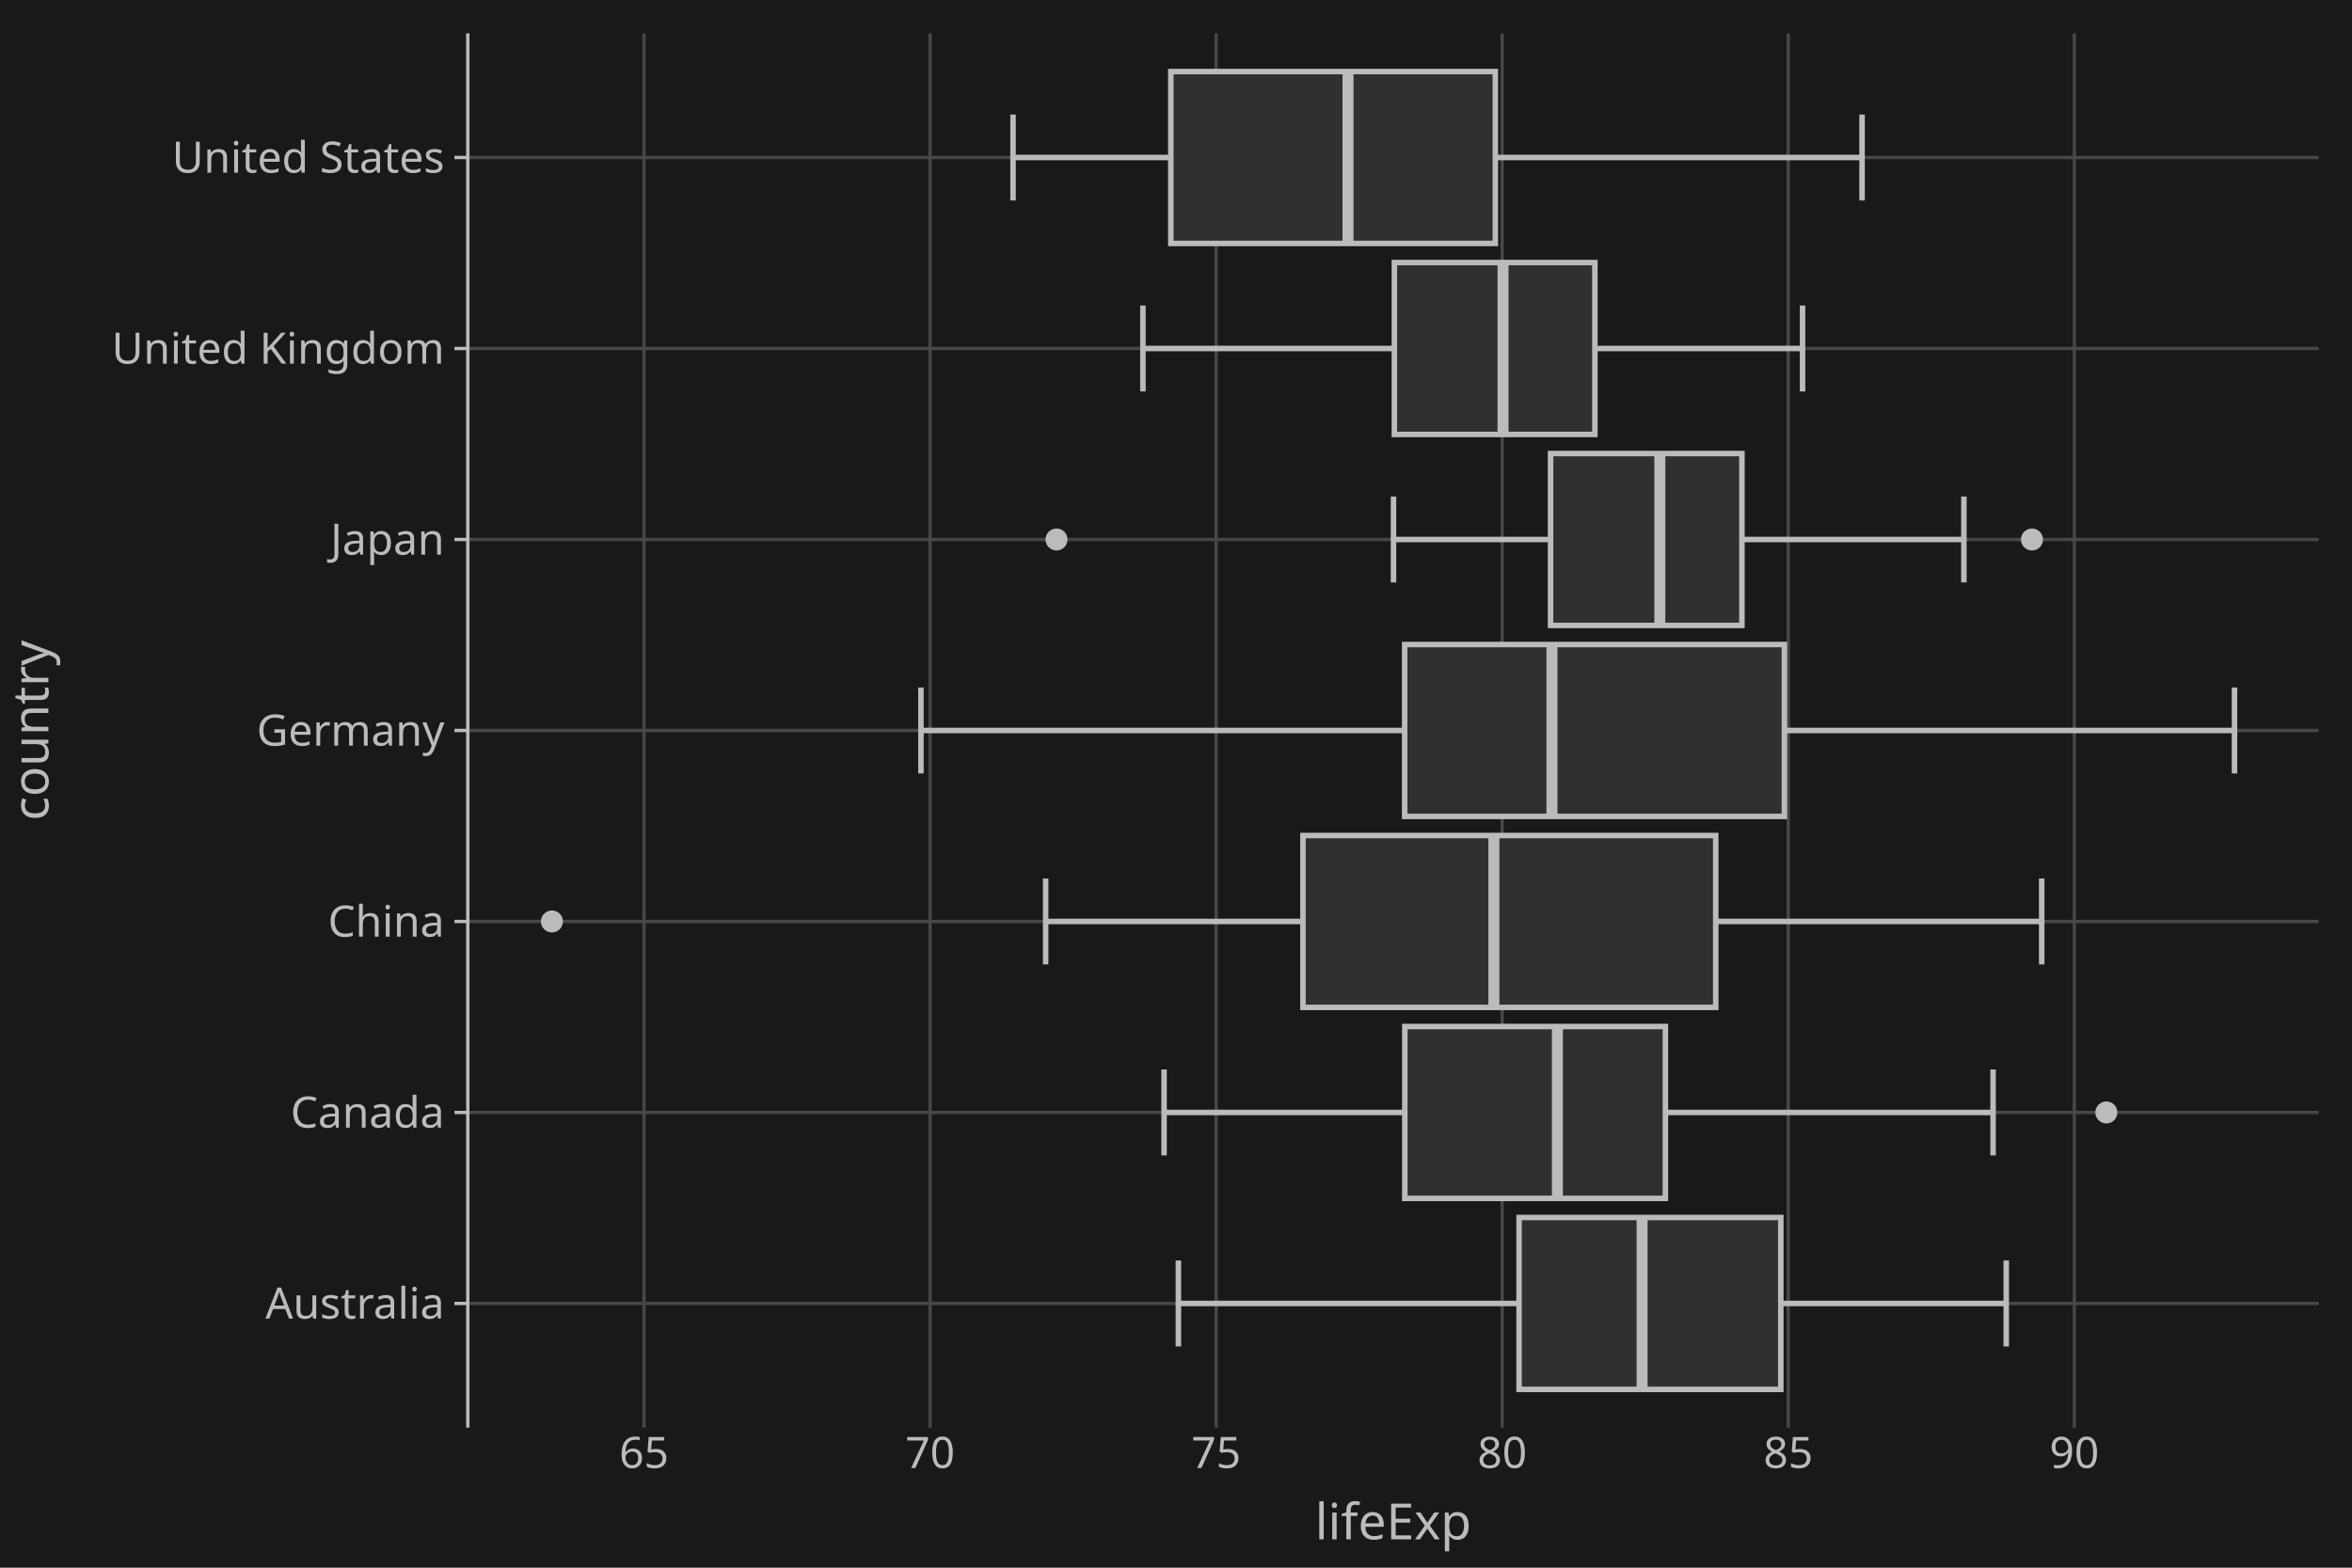
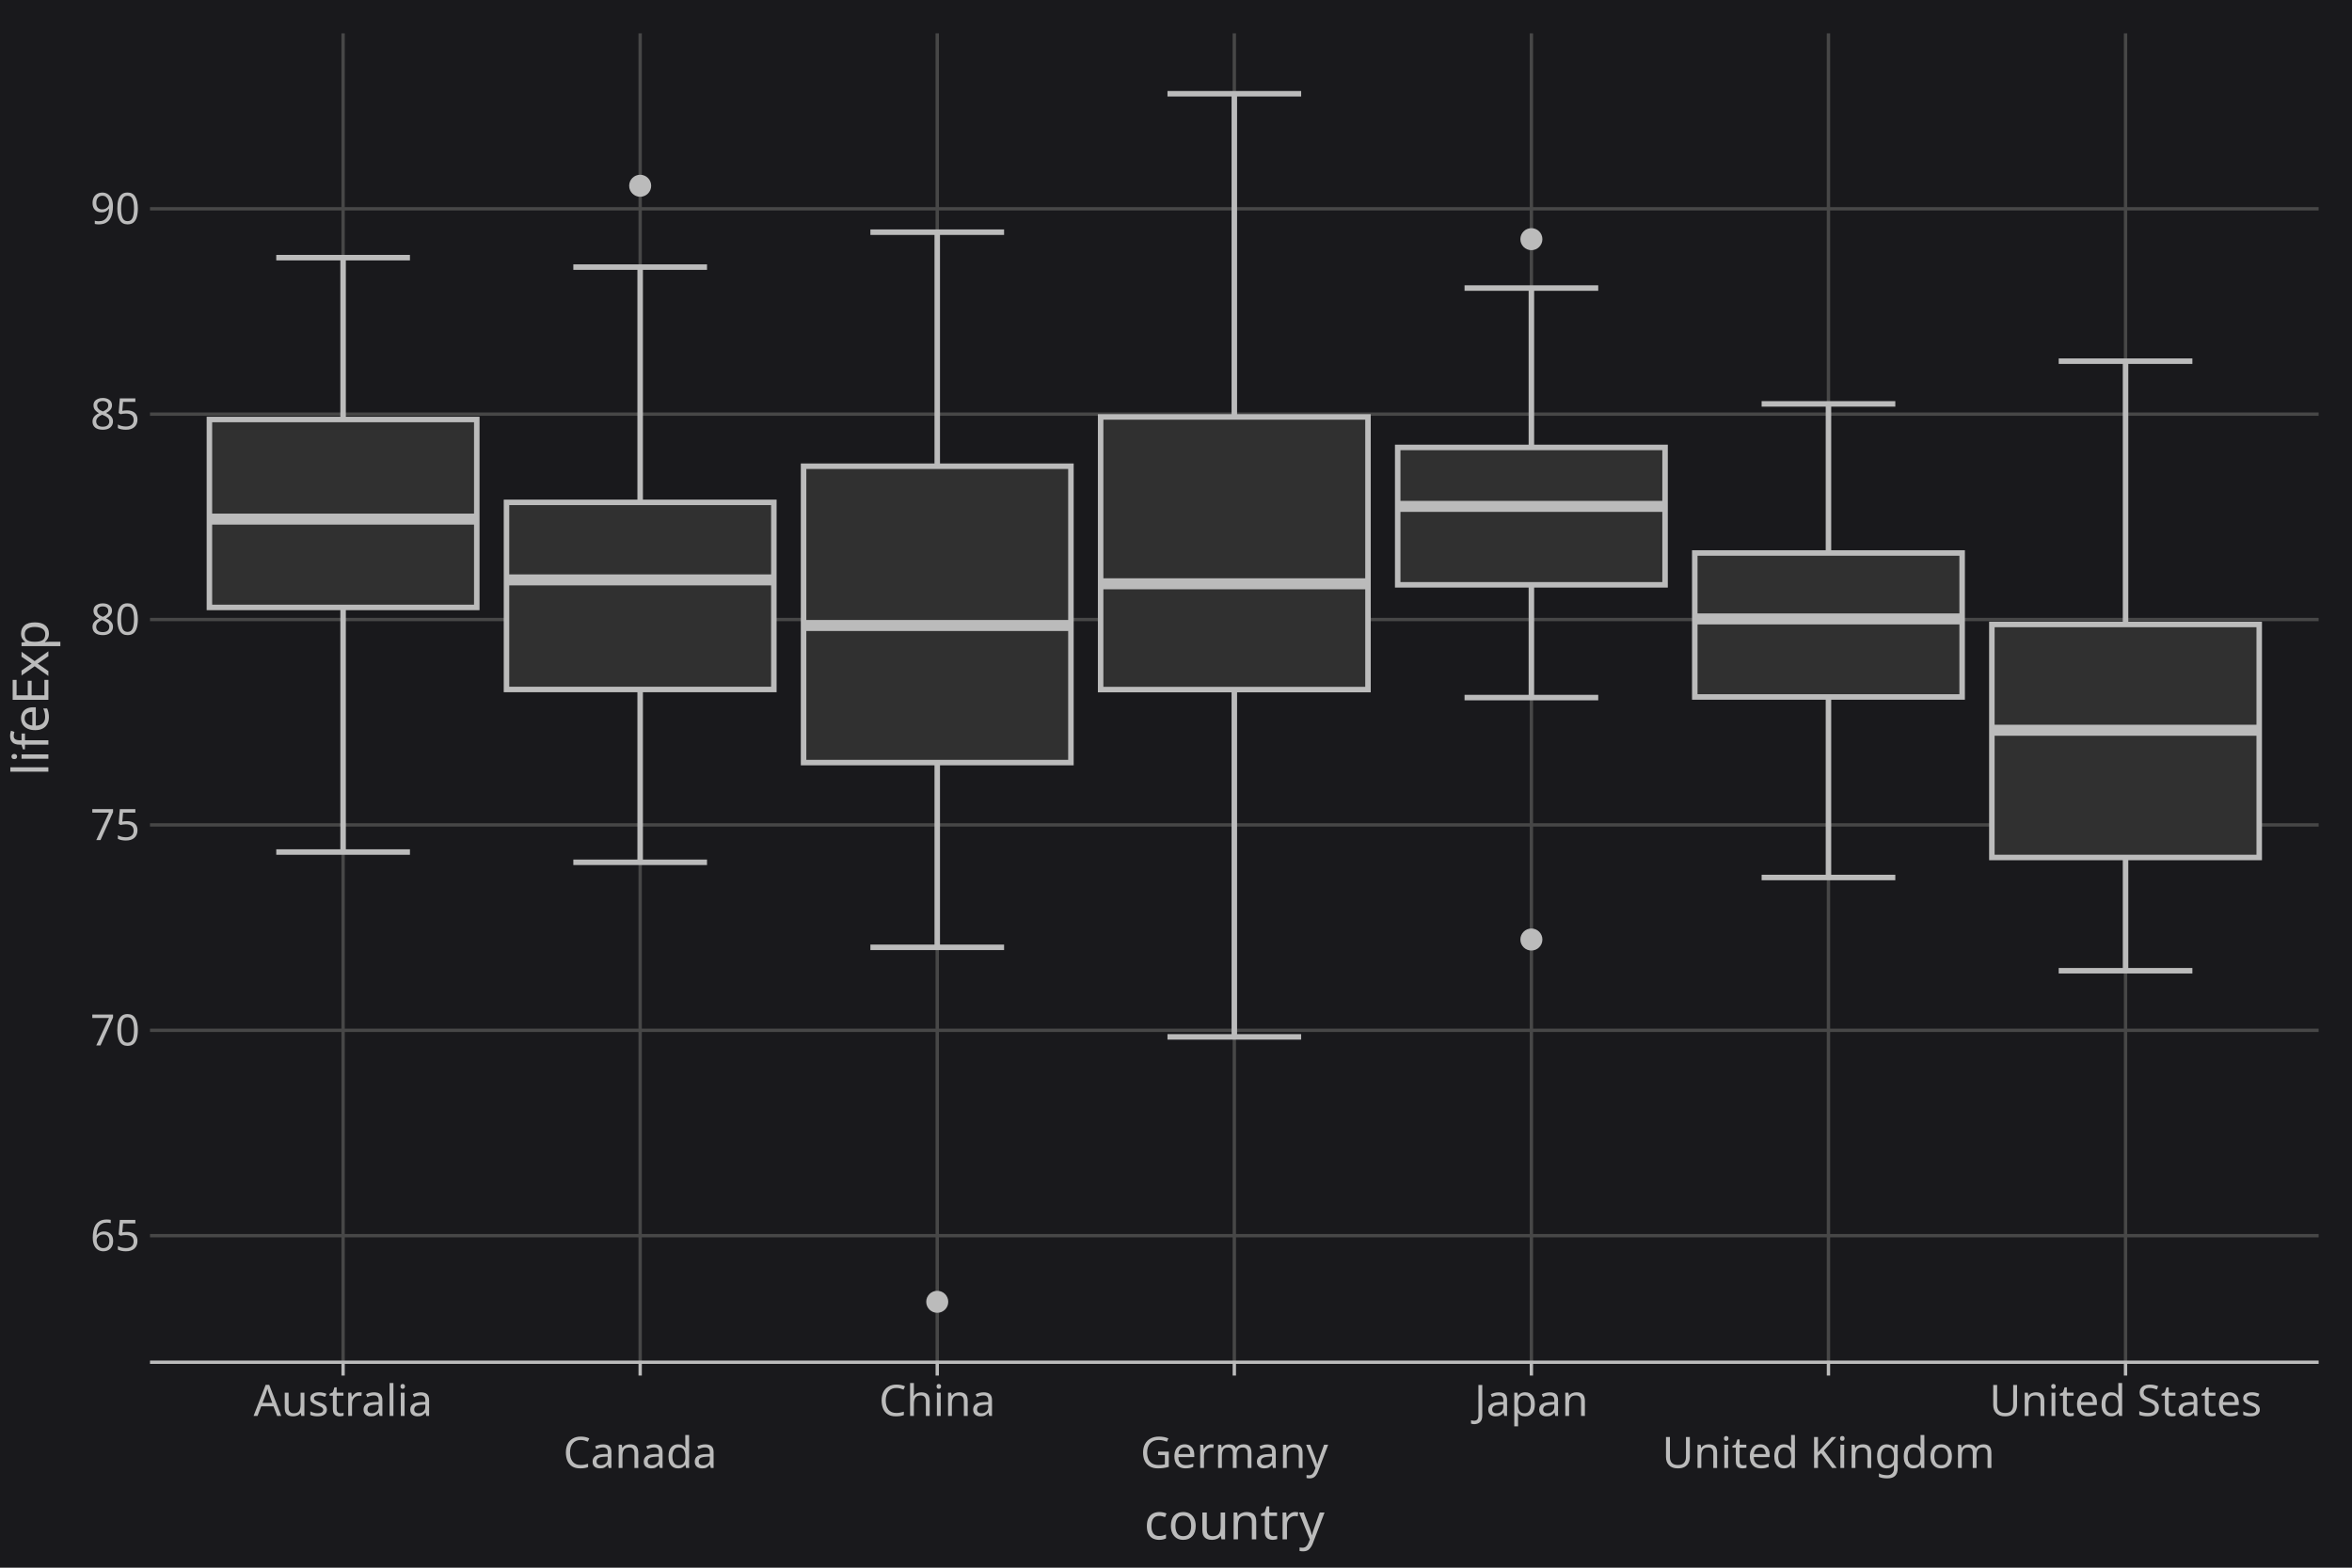
<svg xmlns="http://www.w3.org/2000/svg" class="plt-container" width="705.0" height="470.0">
  <style type="text/css">
  .plt-container {
   font-family: Lucida Grande, sans-serif;
   user-select: none;
   -webkit-user-select: none;
   -moz-user-select: none;
   -ms-user-select: none;
}
text {
   text-rendering: optimizeLegibility;
}
#xXxprefixXx0 .plot-title {
   fill: #bbbbbb;
   font-family: Lucida Grande, sans-serif;
   font-size: 16.0px;
   font-weight: normal;
   font-style: normal;   
}
#xXxprefixXx0 .plot-subtitle {
   fill: #bbbbbb;
   font-family: Lucida Grande, sans-serif;
   font-size: 15.0px;
   font-weight: normal;
   font-style: normal;   
}
#xXxprefixXx0 .plot-caption {
   fill: #bbbbbb;
   font-family: Lucida Grande, sans-serif;
   font-size: 13.0px;
   font-weight: normal;
   font-style: normal;   
}
#xXxprefixXx0 .legend-title {
   fill: #bbbbbb;
   font-family: Lucida Grande, sans-serif;
   font-size: 15.0px;
   font-weight: normal;
   font-style: normal;   
}
#xXxprefixXx0 .legend-item {
   fill: #bbbbbb;
   font-family: Lucida Grande, sans-serif;
   font-size: 13.0px;
   font-weight: normal;
   font-style: normal;   
}
+ #xXxprefixXx0 .axis-title-x {
+    fill: #bbbbbb;
+    font-family: Lucida Grande, sans-serif;
+    font-size: 15.0px;
+    font-weight: normal;
+    font-style: normal;   
+ }
+ #xXxprefixXx0 .axis-text-x {
+    fill: #bbbbbb;
+    font-family: Lucida Grande, sans-serif;
+    font-size: 13.0px;
+    font-weight: normal;
+    font-style: normal;   
+ }
+ #xXxprefixXx3 .axis-tooltip-text-x {
+    fill: #303030;
+    font-family: Lucida Grande, sans-serif;
+    font-size: 13.0px;
+    font-weight: normal;
+    font-style: normal;   
+ }
#xXxprefixXx0 .axis-title-y {
   fill: #bbbbbb;
   font-family: Lucida Grande, sans-serif;
   font-size: 15.0px;
   font-weight: normal;
   font-style: normal;   
}
#xXxprefixXx0 .axis-text-y {
   fill: #bbbbbb;
   font-family: Lucida Grande, sans-serif;
   font-size: 13.0px;
   font-weight: normal;
   font-style: normal;   
}
#xXxprefixXx3 .axis-tooltip-text-y {
-    fill: #303030;
-    font-family: Lucida Grande, sans-serif;
-    font-size: 13.0px;
-    font-weight: normal;
-    font-style: normal;   
- }
- #xXxprefixXx0 .axis-title-x {
-    fill: #bbbbbb;
-    font-family: Lucida Grande, sans-serif;
-    font-size: 15.0px;
-    font-weight: normal;
-    font-style: normal;   
- }
- #xXxprefixXx0 .axis-text-x {
-    fill: #bbbbbb;
-    font-family: Lucida Grande, sans-serif;
-    font-size: 13.0px;
-    font-weight: normal;
-    font-style: normal;   
- }
- #xXxprefixXx3 .axis-tooltip-text-x {
   fill: #303030;
   font-family: Lucida Grande, sans-serif;
   font-size: 13.0px;
   font-weight: normal;
   font-style: normal;   
}
#xXxprefixXx0 .facet-strip-text-x {
   fill: #bbbbbb;
   font-family: Lucida Grande, sans-serif;
   font-size: 13.0px;
   font-weight: normal;
   font-style: normal;   
}
#xXxprefixXx0 .facet-strip-text-y {
   fill: #bbbbbb;
   font-family: Lucida Grande, sans-serif;
   font-size: 13.0px;
   font-weight: normal;
   font-style: normal;   
}
#xXxprefixXx3 .tooltip-text {
   fill: #bbbbbb;
   font-family: Lucida Grande, sans-serif;
   font-size: 13.0px;
   font-weight: normal;
   font-style: normal;   
}
#xXxprefixXx3 .tooltip-title {
   fill: #bbbbbb;
   font-family: Lucida Grande, sans-serif;
   font-size: 13.0px;
   font-weight: bold;
   font-style: normal;   
}
#xXxprefixXx3 .tooltip-label {
   fill: #bbbbbb;
   font-family: Lucida Grande, sans-serif;
   font-size: 13.0px;
   font-weight: bold;
   font-style: normal;   
}

  </style>
  <g id="xXxprefixXx0">
    <path fill-rule="evenodd" fill="rgb(25,25,28)" fill-opacity="1.0" d="M0.0 0.0 L0.0 470.0 L705.0 470.0 L705.0 0.0 Z">
    </path>
    <g transform="translate(23.0 10.0 ) ">
-       <g transform="translate(117.2188 0.0 ) ">
-         <line x1="52.827" y1="418.0" x2="52.827" y2="5.6843418860808015E-14" stroke="rgb(71,71,71)" stroke-opacity="1.0" stroke-width="1.0" fill="none">
-         </line>
-         <line x1="138.571" y1="418.0" x2="138.571" y2="5.6843418860808015E-14" stroke="rgb(71,71,71)" stroke-opacity="1.0" stroke-width="1.0" fill="none">
-         </line>
-         <line x1="224.315" y1="418.0" x2="224.315" y2="5.6843418860808015E-14" stroke="rgb(71,71,71)" stroke-opacity="1.0" stroke-width="1.0" fill="none">
-         </line>
-         <line x1="310.059" y1="418.0" x2="310.059" y2="5.6843418860808015E-14" stroke="rgb(71,71,71)" stroke-opacity="1.0" stroke-width="1.0" fill="none">
-         </line>
-         <line x1="395.803" y1="418.0" x2="395.803" y2="5.6843418860808015E-14" stroke="rgb(71,71,71)" stroke-opacity="1.0" stroke-width="1.0" fill="none">
-         </line>
-         <line x1="481.547" y1="418.0" x2="481.547" y2="5.6843418860808015E-14" stroke="rgb(71,71,71)" stroke-opacity="1.0" stroke-width="1.0" fill="none">
-         </line>
-       </g>
-       <g transform="translate(117.2188 418.0 ) ">
-         <g transform="translate(52.82691 0.0 ) ">
-           <g transform="translate(0.0 3.0 ) ">
-             <text class="axis-text-y" text-anchor="middle" dy="0.7em">
+       <g transform="translate(21.96121 0.0 ) ">
+         <line x1="57.88" y1="398.4" x2="57.88" y2="0.0" stroke="rgb(71,71,71)" stroke-opacity="1.0" stroke-width="1.0" fill="none">
+         </line>
+         <line x1="146.927" y1="398.4" x2="146.927" y2="0.0" stroke="rgb(71,71,71)" stroke-opacity="1.0" stroke-width="1.0" fill="none">
+         </line>
+         <line x1="235.973" y1="398.4" x2="235.973" y2="0.0" stroke="rgb(71,71,71)" stroke-opacity="1.0" stroke-width="1.0" fill="none">
+         </line>
+         <line x1="325.019" y1="398.4" x2="325.019" y2="0.0" stroke="rgb(71,71,71)" stroke-opacity="1.0" stroke-width="1.0" fill="none">
+         </line>
+         <line x1="414.066" y1="398.4" x2="414.066" y2="0.0" stroke="rgb(71,71,71)" stroke-opacity="1.0" stroke-width="1.0" fill="none">
+         </line>
+         <line x1="503.112" y1="398.4" x2="503.112" y2="0.0" stroke="rgb(71,71,71)" stroke-opacity="1.0" stroke-width="1.0" fill="none">
+         </line>
+         <line x1="592.159" y1="398.4" x2="592.159" y2="0.0" stroke="rgb(71,71,71)" stroke-opacity="1.0" stroke-width="1.0" fill="none">
+         </line>
+       </g>
+       <g transform="translate(21.96121 398.4 ) ">
+         <g transform="translate(57.88017 0.0 ) ">
+           <line stroke-width="1.0" stroke="rgb(187,187,187)" stroke-opacity="1.0" x2="0.0" y2="4.0">
+           </line>
+           <g transform="translate(0.0 7.0 ) ">
+             <text class="axis-text-x" text-anchor="middle" dy="0.7em">
+               <tspan>Australia</tspan>
+             </text>
+           </g>
+         </g>
+         <g transform="translate(146.9266 0.0 ) ">
+           <line stroke-width="1.0" stroke="rgb(187,187,187)" stroke-opacity="1.0" x2="0.0" y2="4.0">
+           </line>
+           <g transform="translate(0.0 22.6 ) ">
+             <text class="axis-text-x" text-anchor="middle" dy="0.7em">
+               <tspan>Canada</tspan>
+             </text>
+           </g>
+         </g>
+         <g transform="translate(235.973 0.0 ) ">
+           <line stroke-width="1.0" stroke="rgb(187,187,187)" stroke-opacity="1.0" x2="0.0" y2="4.0">
+           </line>
+           <g transform="translate(0.0 7.0 ) ">
+             <text class="axis-text-x" text-anchor="middle" dy="0.7em">
+               <tspan>China</tspan>
+             </text>
+           </g>
+         </g>
+         <g transform="translate(325.0194 0.0 ) ">
+           <line stroke-width="1.0" stroke="rgb(187,187,187)" stroke-opacity="1.0" x2="0.0" y2="4.0">
+           </line>
+           <g transform="translate(0.0 22.6 ) ">
+             <text class="axis-text-x" text-anchor="middle" dy="0.7em">
+               <tspan>Germany</tspan>
+             </text>
+           </g>
+         </g>
+         <g transform="translate(414.0658 0.0 ) ">
+           <line stroke-width="1.0" stroke="rgb(187,187,187)" stroke-opacity="1.0" x2="0.0" y2="4.0">
+           </line>
+           <g transform="translate(0.0 7.0 ) ">
+             <text class="axis-text-x" text-anchor="middle" dy="0.7em">
+               <tspan>Japan</tspan>
+             </text>
+           </g>
+         </g>
+         <g transform="translate(503.1122 0.0 ) ">
+           <line stroke-width="1.0" stroke="rgb(187,187,187)" stroke-opacity="1.0" x2="0.0" y2="4.0">
+           </line>
+           <g transform="translate(0.0 22.6 ) ">
+             <text class="axis-text-x" text-anchor="middle" dy="0.7em">
+               <tspan>United Kingdom</tspan>
+             </text>
+           </g>
+         </g>
+         <g transform="translate(592.1586 0.0 ) ">
+           <line stroke-width="1.0" stroke="rgb(187,187,187)" stroke-opacity="1.0" x2="0.0" y2="4.0">
+           </line>
+           <g transform="translate(0.0 7.0 ) ">
+             <text class="axis-text-x" text-anchor="middle" dy="0.7em">
+               <tspan>United States</tspan>
+             </text>
+           </g>
+         </g>
+         <line x1="0.0" y1="0.0" x2="650.039" y2="0.0" stroke-width="1.0" stroke="rgb(187,187,187)" stroke-opacity="1.0">
+         </line>
+       </g>
+       <g transform="translate(21.96121 0.0 ) ">
+         <line x1="0.0" y1="360.464" x2="650.039" y2="360.464" stroke="rgb(71,71,71)" stroke-opacity="1.0" stroke-width="1.0" fill="none">
+         </line>
+         <line x1="0.0" y1="298.889" x2="650.039" y2="298.889" stroke="rgb(71,71,71)" stroke-opacity="1.0" stroke-width="1.0" fill="none">
+         </line>
+         <line x1="0.0" y1="237.315" x2="650.039" y2="237.315" stroke="rgb(71,71,71)" stroke-opacity="1.0" stroke-width="1.0" fill="none">
+         </line>
+         <line x1="0.0" y1="175.74" x2="650.039" y2="175.74" stroke="rgb(71,71,71)" stroke-opacity="1.0" stroke-width="1.0" fill="none">
+         </line>
+         <line x1="0.0" y1="114.165" x2="650.039" y2="114.165" stroke="rgb(71,71,71)" stroke-opacity="1.0" stroke-width="1.0" fill="none">
+         </line>
+         <line x1="0.0" y1="52.591" x2="650.039" y2="52.591" stroke="rgb(71,71,71)" stroke-opacity="1.0" stroke-width="1.0" fill="none">
+         </line>
+       </g>
+       <g transform="translate(21.96121 0.0 ) ">
+         <g transform="translate(0.0 360.4639 ) ">
+           <g transform="translate(-3.0 0.0 ) ">
+             <text class="axis-text-y" text-anchor="end" dy="0.35em">
              <tspan>65</tspan>
            </text>
          </g>
        </g>
-         <g transform="translate(138.571 0.0 ) ">
-           <g transform="translate(0.0 3.0 ) ">
-             <text class="axis-text-y" text-anchor="middle" dy="0.7em">
+         <g transform="translate(0.0 298.8893 ) ">
+           <g transform="translate(-3.0 0.0 ) ">
+             <text class="axis-text-y" text-anchor="end" dy="0.35em">
              <tspan>70</tspan>
            </text>
          </g>
        </g>
-         <g transform="translate(224.315 0.0 ) ">
-           <g transform="translate(0.0 3.0 ) ">
-             <text class="axis-text-y" text-anchor="middle" dy="0.7em">
+         <g transform="translate(0.0 237.3147 ) ">
+           <g transform="translate(-3.0 0.0 ) ">
+             <text class="axis-text-y" text-anchor="end" dy="0.35em">
              <tspan>75</tspan>
            </text>
          </g>
        </g>
-         <g transform="translate(310.0591 0.0 ) ">
-           <g transform="translate(0.0 3.0 ) ">
-             <text class="axis-text-y" text-anchor="middle" dy="0.7em">
+         <g transform="translate(0.0 175.7401 ) ">
+           <g transform="translate(-3.0 0.0 ) ">
+             <text class="axis-text-y" text-anchor="end" dy="0.35em">
              <tspan>80</tspan>
            </text>
          </g>
        </g>
-         <g transform="translate(395.8031 0.0 ) ">
-           <g transform="translate(0.0 3.0 ) ">
-             <text class="axis-text-y" text-anchor="middle" dy="0.7em">
+         <g transform="translate(0.0 114.1655 ) ">
+           <g transform="translate(-3.0 0.0 ) ">
+             <text class="axis-text-y" text-anchor="end" dy="0.35em">
              <tspan>85</tspan>
            </text>
          </g>
        </g>
-         <g transform="translate(481.5472 0.0 ) ">
-           <g transform="translate(0.0 3.0 ) ">
-             <text class="axis-text-y" text-anchor="middle" dy="0.7em">
+         <g transform="translate(0.0 52.59087 ) ">
+           <g transform="translate(-3.0 0.0 ) ">
+             <text class="axis-text-y" text-anchor="end" dy="0.35em">
              <tspan>90</tspan>
            </text>
          </g>
        </g>
      </g>
-       <g transform="translate(117.2188 0.0 ) ">
-         <line x1="0.0" y1="380.781" x2="554.781" y2="380.781" stroke="rgb(71,71,71)" stroke-opacity="1.0" stroke-width="1.0" fill="none">
-         </line>
-         <line x1="0.0" y1="323.521" x2="554.781" y2="323.521" stroke="rgb(71,71,71)" stroke-opacity="1.0" stroke-width="1.0" fill="none">
-         </line>
-         <line x1="0.0" y1="266.26" x2="554.781" y2="266.26" stroke="rgb(71,71,71)" stroke-opacity="1.0" stroke-width="1.0" fill="none">
-         </line>
-         <line x1="0.0" y1="209" x2="554.781" y2="209" stroke="rgb(71,71,71)" stroke-opacity="1.0" stroke-width="1.0" fill="none">
-         </line>
-         <line x1="0.0" y1="151.74" x2="554.781" y2="151.74" stroke="rgb(71,71,71)" stroke-opacity="1.0" stroke-width="1.0" fill="none">
-         </line>
-         <line x1="0.0" y1="94.479" x2="554.781" y2="94.479" stroke="rgb(71,71,71)" stroke-opacity="1.0" stroke-width="1.0" fill="none">
-         </line>
-         <line x1="0.0" y1="37.219" x2="554.781" y2="37.219" stroke="rgb(71,71,71)" stroke-opacity="1.0" stroke-width="1.0" fill="none">
-         </line>
-       </g>
-       <g transform="translate(117.2188 0.0 ) ">
-         <g transform="translate(0.0 380.7808 ) ">
-           <line stroke-width="1.0" stroke="rgb(187,187,187)" stroke-opacity="1.0" x2="-4.0" y2="0.0">
-           </line>
-           <g transform="translate(-7.0 0.0 ) ">
-             <text class="axis-text-x" text-anchor="end" dy="0.35em">
-               <tspan>Australia</tspan>
-             </text>
-           </g>
-         </g>
-         <g transform="translate(0.0 323.5205 ) ">
-           <line stroke-width="1.0" stroke="rgb(187,187,187)" stroke-opacity="1.0" x2="-4.0" y2="0.0">
-           </line>
-           <g transform="translate(-7.0 0.0 ) ">
-             <text class="axis-text-x" text-anchor="end" dy="0.35em">
-               <tspan>Canada</tspan>
-             </text>
-           </g>
-         </g>
-         <g transform="translate(0.0 266.2603 ) ">
-           <line stroke-width="1.0" stroke="rgb(187,187,187)" stroke-opacity="1.0" x2="-4.0" y2="0.0">
-           </line>
-           <g transform="translate(-7.0 0.0 ) ">
-             <text class="axis-text-x" text-anchor="end" dy="0.35em">
-               <tspan>China</tspan>
-             </text>
-           </g>
-         </g>
-         <g transform="translate(0.0 209 ) ">
-           <line stroke-width="1.0" stroke="rgb(187,187,187)" stroke-opacity="1.0" x2="-4.0" y2="0.0">
-           </line>
-           <g transform="translate(-7.0 0.0 ) ">
-             <text class="axis-text-x" text-anchor="end" dy="0.35em">
-               <tspan>Germany</tspan>
-             </text>
-           </g>
-         </g>
-         <g transform="translate(0.0 151.7397 ) ">
-           <line stroke-width="1.0" stroke="rgb(187,187,187)" stroke-opacity="1.0" x2="-4.0" y2="0.0">
-           </line>
-           <g transform="translate(-7.0 0.0 ) ">
-             <text class="axis-text-x" text-anchor="end" dy="0.35em">
-               <tspan>Japan</tspan>
-             </text>
-           </g>
-         </g>
-         <g transform="translate(0.0 94.47945 ) ">
-           <line stroke-width="1.0" stroke="rgb(187,187,187)" stroke-opacity="1.0" x2="-4.0" y2="0.0">
-           </line>
-           <g transform="translate(-7.0 0.0 ) ">
-             <text class="axis-text-x" text-anchor="end" dy="0.35em">
-               <tspan>United Kingdom</tspan>
-             </text>
-           </g>
-         </g>
-         <g transform="translate(0.0 37.21918 ) ">
-           <line stroke-width="1.0" stroke="rgb(187,187,187)" stroke-opacity="1.0" x2="-4.0" y2="0.0">
-           </line>
-           <g transform="translate(-7.0 0.0 ) ">
-             <text class="axis-text-x" text-anchor="end" dy="0.35em">
-               <tspan>United States</tspan>
-             </text>
-           </g>
-         </g>
-         <line x1="0.0" y1="0.0" x2="0.0" y2="418.0" stroke-width="1.0" stroke="rgb(187,187,187)" stroke-opacity="1.0">
-         </line>
-       </g>
-       <g transform="translate(117.2188 0.0 ) " clip-path="url(#xXxprefixXx1)" clip-bounds-jfx="[rect (0.0, 0.0), (554.781, 418.0)]">
+       <g transform="translate(21.96121 0.0 ) " clip-path="url(#xXxprefixXx1)" clip-bounds-jfx="[rect (0.0, 0.0), (650.039, 398.4)]">
        <defs>
          <clipPath id="xXxprefixXx1">
-             <rect x="0.0" y="0.0" width="554.781" height="418.0">
+             <rect x="0.0" y="0.0" width="650.039" height="398.4">
            </rect>
          </clipPath>
        </defs>
-         <rect x="315.118" y="355.014" height="51.534" width="78.456" stroke="rgb(187,187,187)" stroke-opacity="1.0" fill="rgb(48,48,48)" fill-opacity="1.0" stroke-width="1.65">
-         </rect>
-         <rect x="280.863" y="297.753" height="51.534" width="78.113" stroke="rgb(187,187,187)" stroke-opacity="1.0" fill="rgb(48,48,48)" fill-opacity="1.0" stroke-width="1.65">
-         </rect>
-         <rect x="250.338" y="240.493" height="51.534" width="123.729" stroke="rgb(187,187,187)" stroke-opacity="1.0" fill="rgb(48,48,48)" fill-opacity="1.0" stroke-width="1.65">
-         </rect>
-         <rect x="280.82" y="183.233" height="51.534" width="113.825" stroke="rgb(187,187,187)" stroke-opacity="1.0" fill="rgb(48,48,48)" fill-opacity="1.0" stroke-width="1.65">
-         </rect>
-         <rect x="324.55" y="125.973" height="51.534" width="57.363" stroke="rgb(187,187,187)" stroke-opacity="1.0" fill="rgb(48,48,48)" fill-opacity="1.0" stroke-width="1.65">
-         </rect>
-         <rect x="277.734" y="68.712" height="51.534" width="60.107" stroke="rgb(187,187,187)" stroke-opacity="1.0" fill="rgb(48,48,48)" fill-opacity="1.0" stroke-width="1.65">
-         </rect>
-         <rect x="210.725" y="11.452" height="51.534" width="97.277" stroke="rgb(187,187,187)" stroke-opacity="1.0" fill="rgb(48,48,48)" fill-opacity="1.0" stroke-width="1.65">
-         </rect>
-         <line x1="351.988" y1="406.548" x2="351.988" y2="355.014" stroke="rgb(187,187,187)" stroke-opacity="1.0" fill="rgb(48,48,48)" fill-opacity="1.0" stroke-width="3.3">
-         </line>
-         <line x1="326.608" y1="349.288" x2="326.608" y2="297.753" stroke="rgb(187,187,187)" stroke-opacity="1.0" fill="rgb(48,48,48)" fill-opacity="1.0" stroke-width="3.3">
-         </line>
-         <line x1="307.573" y1="292.027" x2="307.573" y2="240.493" stroke="rgb(187,187,187)" stroke-opacity="1.0" fill="rgb(48,48,48)" fill-opacity="1.0" stroke-width="3.3">
-         </line>
-         <line x1="324.979" y1="234.767" x2="324.979" y2="183.233" stroke="rgb(187,187,187)" stroke-opacity="1.0" fill="rgb(48,48,48)" fill-opacity="1.0" stroke-width="3.3">
-         </line>
-         <line x1="357.304" y1="177.507" x2="357.304" y2="125.973" stroke="rgb(187,187,187)" stroke-opacity="1.0" fill="rgb(48,48,48)" fill-opacity="1.0" stroke-width="3.3">
-         </line>
-         <line x1="310.316" y1="120.247" x2="310.316" y2="68.712" stroke="rgb(187,187,187)" stroke-opacity="1.0" fill="rgb(48,48,48)" fill-opacity="1.0" stroke-width="3.3">
-         </line>
-         <line x1="263.843" y1="62.986" x2="263.843" y2="11.452" stroke="rgb(187,187,187)" stroke-opacity="1.0" fill="rgb(48,48,48)" fill-opacity="1.0" stroke-width="3.3">
-         </line>
-         <line x1="315.118" y1="380.781" x2="212.997" y2="380.781" stroke="rgb(187,187,187)" stroke-opacity="1.0" fill="rgb(48,48,48)" fill-opacity="1.0" stroke-width="1.65">
-         </line>
-         <line x1="212.997" y1="393.664" x2="212.997" y2="367.897" stroke="rgb(187,187,187)" stroke-opacity="1.0" fill="rgb(48,48,48)" fill-opacity="1.0" stroke-width="1.65">
-         </line>
-         <line x1="393.574" y1="380.781" x2="461.14" y2="380.781" stroke="rgb(187,187,187)" stroke-opacity="1.0" fill="rgb(48,48,48)" fill-opacity="1.0" stroke-width="1.65">
-         </line>
-         <line x1="461.14" y1="393.664" x2="461.14" y2="367.897" stroke="rgb(187,187,187)" stroke-opacity="1.0" fill="rgb(48,48,48)" fill-opacity="1.0" stroke-width="1.65">
-         </line>
-         <line x1="280.863" y1="323.521" x2="208.71" y2="323.521" stroke="rgb(187,187,187)" stroke-opacity="1.0" fill="rgb(48,48,48)" fill-opacity="1.0" stroke-width="1.65">
-         </line>
-         <line x1="208.71" y1="336.404" x2="208.71" y2="310.637" stroke="rgb(187,187,187)" stroke-opacity="1.0" fill="rgb(48,48,48)" fill-opacity="1.0" stroke-width="1.65">
-         </line>
-         <line x1="358.976" y1="323.521" x2="457.196" y2="323.521" stroke="rgb(187,187,187)" stroke-opacity="1.0" fill="rgb(48,48,48)" fill-opacity="1.0" stroke-width="1.65">
-         </line>
-         <line x1="457.196" y1="336.404" x2="457.196" y2="310.637" stroke="rgb(187,187,187)" stroke-opacity="1.0" fill="rgb(48,48,48)" fill-opacity="1.0" stroke-width="1.65">
-         </line>
-         <line x1="250.338" y1="266.26" x2="173.212" y2="266.26" stroke="rgb(187,187,187)" stroke-opacity="1.0" fill="rgb(48,48,48)" fill-opacity="1.0" stroke-width="1.65">
-         </line>
-         <line x1="173.212" y1="279.144" x2="173.212" y2="253.377" stroke="rgb(187,187,187)" stroke-opacity="1.0" fill="rgb(48,48,48)" fill-opacity="1.0" stroke-width="1.65">
-         </line>
-         <line x1="374.067" y1="266.26" x2="471.772" y2="266.26" stroke="rgb(187,187,187)" stroke-opacity="1.0" fill="rgb(48,48,48)" fill-opacity="1.0" stroke-width="1.65">
-         </line>
-         <line x1="471.772" y1="279.144" x2="471.772" y2="253.377" stroke="rgb(187,187,187)" stroke-opacity="1.0" fill="rgb(48,48,48)" fill-opacity="1.0" stroke-width="1.65">
-         </line>
-         <line x1="280.82" y1="209" x2="135.827" y2="209" stroke="rgb(187,187,187)" stroke-opacity="1.0" fill="rgb(48,48,48)" fill-opacity="1.0" stroke-width="1.65">
-         </line>
-         <line x1="135.827" y1="221.884" x2="135.827" y2="196.116" stroke="rgb(187,187,187)" stroke-opacity="1.0" fill="rgb(48,48,48)" fill-opacity="1.0" stroke-width="1.65">
-         </line>
-         <line x1="394.646" y1="209" x2="529.564" y2="209" stroke="rgb(187,187,187)" stroke-opacity="1.0" fill="rgb(48,48,48)" fill-opacity="1.0" stroke-width="1.65">
-         </line>
-         <line x1="529.564" y1="221.884" x2="529.564" y2="196.116" stroke="rgb(187,187,187)" stroke-opacity="1.0" fill="rgb(48,48,48)" fill-opacity="1.0" stroke-width="1.65">
-         </line>
-         <line x1="324.55" y1="151.74" x2="277.476" y2="151.74" stroke="rgb(187,187,187)" stroke-opacity="1.0" fill="rgb(48,48,48)" fill-opacity="1.0" stroke-width="1.65">
-         </line>
-         <line x1="277.476" y1="164.623" x2="277.476" y2="138.856" stroke="rgb(187,187,187)" stroke-opacity="1.0" fill="rgb(48,48,48)" fill-opacity="1.0" stroke-width="1.65">
-         </line>
-         <line x1="381.913" y1="151.74" x2="448.45" y2="151.74" stroke="rgb(187,187,187)" stroke-opacity="1.0" fill="rgb(48,48,48)" fill-opacity="1.0" stroke-width="1.65">
-         </line>
-         <line x1="448.45" y1="164.623" x2="448.45" y2="138.856" stroke="rgb(187,187,187)" stroke-opacity="1.0" fill="rgb(48,48,48)" fill-opacity="1.0" stroke-width="1.65">
-         </line>
-         <line x1="277.734" y1="94.479" x2="202.365" y2="94.479" stroke="rgb(187,187,187)" stroke-opacity="1.0" fill="rgb(48,48,48)" fill-opacity="1.0" stroke-width="1.65">
-         </line>
-         <line x1="202.365" y1="107.363" x2="202.365" y2="81.596" stroke="rgb(187,187,187)" stroke-opacity="1.0" fill="rgb(48,48,48)" fill-opacity="1.0" stroke-width="1.65">
-         </line>
-         <line x1="337.84" y1="94.479" x2="400.09" y2="94.479" stroke="rgb(187,187,187)" stroke-opacity="1.0" fill="rgb(48,48,48)" fill-opacity="1.0" stroke-width="1.65">
-         </line>
-         <line x1="400.09" y1="107.363" x2="400.09" y2="81.596" stroke="rgb(187,187,187)" stroke-opacity="1.0" fill="rgb(48,48,48)" fill-opacity="1.0" stroke-width="1.65">
-         </line>
-         <line x1="210.725" y1="37.219" x2="163.437" y2="37.219" stroke="rgb(187,187,187)" stroke-opacity="1.0" fill="rgb(48,48,48)" fill-opacity="1.0" stroke-width="1.65">
-         </line>
-         <line x1="163.437" y1="50.103" x2="163.437" y2="24.336" stroke="rgb(187,187,187)" stroke-opacity="1.0" fill="rgb(48,48,48)" fill-opacity="1.0" stroke-width="1.65">
-         </line>
-         <line x1="308.001" y1="37.219" x2="417.925" y2="37.219" stroke="rgb(187,187,187)" stroke-opacity="1.0" fill="rgb(48,48,48)" fill-opacity="1.0" stroke-width="1.65">
-         </line>
-         <line x1="417.925" y1="50.103" x2="417.925" y2="24.336" stroke="rgb(187,187,187)" stroke-opacity="1.0" fill="rgb(48,48,48)" fill-opacity="1.0" stroke-width="1.65">
-         </line>
-       </g>
-       <g transform="translate(117.2188 0.0 ) " clip-path="url(#xXxprefixXx2)" clip-bounds-jfx="[rect (0.0, 0.0), (554.781, 418.0)]">
+         <rect x="17.809" y="115.766" height="56.341" width="80.142" stroke="rgb(187,187,187)" stroke-opacity="1.0" fill="rgb(48,48,48)" fill-opacity="1.0" stroke-width="1.65">
+         </rect>
+         <rect x="106.856" y="140.612" height="56.094" width="80.142" stroke="rgb(187,187,187)" stroke-opacity="1.0" fill="rgb(48,48,48)" fill-opacity="1.0" stroke-width="1.65">
+         </rect>
+         <rect x="195.902" y="129.775" height="88.852" width="80.142" stroke="rgb(187,187,187)" stroke-opacity="1.0" fill="rgb(48,48,48)" fill-opacity="1.0" stroke-width="1.65">
+         </rect>
+         <rect x="284.949" y="114.997" height="81.74" width="80.142" stroke="rgb(187,187,187)" stroke-opacity="1.0" fill="rgb(48,48,48)" fill-opacity="1.0" stroke-width="1.65">
+         </rect>
+         <rect x="373.995" y="124.141" height="41.193" width="80.142" stroke="rgb(187,187,187)" stroke-opacity="1.0" fill="rgb(48,48,48)" fill-opacity="1.0" stroke-width="1.65">
+         </rect>
+         <rect x="463.041" y="155.79" height="43.164" width="80.142" stroke="rgb(187,187,187)" stroke-opacity="1.0" fill="rgb(48,48,48)" fill-opacity="1.0" stroke-width="1.65">
+         </rect>
+         <rect x="552.088" y="177.218" height="69.856" width="80.142" stroke="rgb(187,187,187)" stroke-opacity="1.0" fill="rgb(48,48,48)" fill-opacity="1.0" stroke-width="1.65">
+         </rect>
+         <line x1="17.809" y1="145.63" x2="97.951" y2="145.63" stroke="rgb(187,187,187)" stroke-opacity="1.0" fill="rgb(48,48,48)" fill-opacity="1.0" stroke-width="3.3">
+         </line>
+         <line x1="106.856" y1="163.856" x2="186.997" y2="163.856" stroke="rgb(187,187,187)" stroke-opacity="1.0" fill="rgb(48,48,48)" fill-opacity="1.0" stroke-width="3.3">
+         </line>
+         <line x1="195.902" y1="177.526" x2="276.044" y2="177.526" stroke="rgb(187,187,187)" stroke-opacity="1.0" fill="rgb(48,48,48)" fill-opacity="1.0" stroke-width="3.3">
+         </line>
+         <line x1="284.949" y1="165.026" x2="365.09" y2="165.026" stroke="rgb(187,187,187)" stroke-opacity="1.0" fill="rgb(48,48,48)" fill-opacity="1.0" stroke-width="3.3">
+         </line>
+         <line x1="373.995" y1="141.812" x2="454.137" y2="141.812" stroke="rgb(187,187,187)" stroke-opacity="1.0" fill="rgb(48,48,48)" fill-opacity="1.0" stroke-width="3.3">
+         </line>
+         <line x1="463.041" y1="175.555" x2="543.183" y2="175.555" stroke="rgb(187,187,187)" stroke-opacity="1.0" fill="rgb(48,48,48)" fill-opacity="1.0" stroke-width="3.3">
+         </line>
+         <line x1="552.088" y1="208.929" x2="632.23" y2="208.929" stroke="rgb(187,187,187)" stroke-opacity="1.0" fill="rgb(48,48,48)" fill-opacity="1.0" stroke-width="3.3">
+         </line>
+         <line x1="57.88" y1="172.107" x2="57.88" y2="245.443" stroke="rgb(187,187,187)" stroke-opacity="1.0" fill="rgb(48,48,48)" fill-opacity="1.0" stroke-width="1.65">
+         </line>
+         <line x1="37.845" y1="245.443" x2="77.916" y2="245.443" stroke="rgb(187,187,187)" stroke-opacity="1.0" fill="rgb(48,48,48)" fill-opacity="1.0" stroke-width="1.65">
+         </line>
+         <line x1="57.88" y1="115.766" x2="57.88" y2="67.246" stroke="rgb(187,187,187)" stroke-opacity="1.0" fill="rgb(48,48,48)" fill-opacity="1.0" stroke-width="1.65">
+         </line>
+         <line x1="37.845" y1="67.246" x2="77.916" y2="67.246" stroke="rgb(187,187,187)" stroke-opacity="1.0" fill="rgb(48,48,48)" fill-opacity="1.0" stroke-width="1.65">
+         </line>
+         <line x1="146.927" y1="196.706" x2="146.927" y2="248.521" stroke="rgb(187,187,187)" stroke-opacity="1.0" fill="rgb(48,48,48)" fill-opacity="1.0" stroke-width="1.65">
+         </line>
+         <line x1="126.891" y1="248.521" x2="166.962" y2="248.521" stroke="rgb(187,187,187)" stroke-opacity="1.0" fill="rgb(48,48,48)" fill-opacity="1.0" stroke-width="1.65">
+         </line>
+         <line x1="146.927" y1="140.612" x2="146.927" y2="70.078" stroke="rgb(187,187,187)" stroke-opacity="1.0" fill="rgb(48,48,48)" fill-opacity="1.0" stroke-width="1.65">
+         </line>
+         <line x1="126.891" y1="70.078" x2="166.962" y2="70.078" stroke="rgb(187,187,187)" stroke-opacity="1.0" fill="rgb(48,48,48)" fill-opacity="1.0" stroke-width="1.65">
+         </line>
+         <line x1="235.973" y1="218.627" x2="235.973" y2="274.013" stroke="rgb(187,187,187)" stroke-opacity="1.0" fill="rgb(48,48,48)" fill-opacity="1.0" stroke-width="1.65">
+         </line>
+         <line x1="215.938" y1="274.013" x2="256.008" y2="274.013" stroke="rgb(187,187,187)" stroke-opacity="1.0" fill="rgb(48,48,48)" fill-opacity="1.0" stroke-width="1.65">
+         </line>
+         <line x1="235.973" y1="129.775" x2="235.973" y2="59.61" stroke="rgb(187,187,187)" stroke-opacity="1.0" fill="rgb(48,48,48)" fill-opacity="1.0" stroke-width="1.65">
+         </line>
+         <line x1="215.938" y1="59.61" x2="256.008" y2="59.61" stroke="rgb(187,187,187)" stroke-opacity="1.0" fill="rgb(48,48,48)" fill-opacity="1.0" stroke-width="1.65">
+         </line>
+         <line x1="325.019" y1="196.737" x2="325.019" y2="300.86" stroke="rgb(187,187,187)" stroke-opacity="1.0" fill="rgb(48,48,48)" fill-opacity="1.0" stroke-width="1.65">
+         </line>
+         <line x1="304.984" y1="300.86" x2="345.055" y2="300.86" stroke="rgb(187,187,187)" stroke-opacity="1.0" fill="rgb(48,48,48)" fill-opacity="1.0" stroke-width="1.65">
+         </line>
+         <line x1="325.019" y1="114.997" x2="325.019" y2="18.109" stroke="rgb(187,187,187)" stroke-opacity="1.0" fill="rgb(48,48,48)" fill-opacity="1.0" stroke-width="1.65">
+         </line>
+         <line x1="304.984" y1="18.109" x2="345.055" y2="18.109" stroke="rgb(187,187,187)" stroke-opacity="1.0" fill="rgb(48,48,48)" fill-opacity="1.0" stroke-width="1.65">
+         </line>
+         <line x1="414.066" y1="165.334" x2="414.066" y2="199.138" stroke="rgb(187,187,187)" stroke-opacity="1.0" fill="rgb(48,48,48)" fill-opacity="1.0" stroke-width="1.65">
+         </line>
+         <line x1="394.03" y1="199.138" x2="434.101" y2="199.138" stroke="rgb(187,187,187)" stroke-opacity="1.0" fill="rgb(48,48,48)" fill-opacity="1.0" stroke-width="1.65">
+         </line>
+         <line x1="414.066" y1="124.141" x2="414.066" y2="76.359" stroke="rgb(187,187,187)" stroke-opacity="1.0" fill="rgb(48,48,48)" fill-opacity="1.0" stroke-width="1.65">
+         </line>
+         <line x1="394.03" y1="76.359" x2="434.101" y2="76.359" stroke="rgb(187,187,187)" stroke-opacity="1.0" fill="rgb(48,48,48)" fill-opacity="1.0" stroke-width="1.65">
+         </line>
+         <line x1="503.112" y1="198.954" x2="503.112" y2="253.078" stroke="rgb(187,187,187)" stroke-opacity="1.0" fill="rgb(48,48,48)" fill-opacity="1.0" stroke-width="1.65">
+         </line>
+         <line x1="483.077" y1="253.078" x2="523.148" y2="253.078" stroke="rgb(187,187,187)" stroke-opacity="1.0" fill="rgb(48,48,48)" fill-opacity="1.0" stroke-width="1.65">
+         </line>
+         <line x1="503.112" y1="155.79" x2="503.112" y2="111.087" stroke="rgb(187,187,187)" stroke-opacity="1.0" fill="rgb(48,48,48)" fill-opacity="1.0" stroke-width="1.65">
+         </line>
+         <line x1="483.077" y1="111.087" x2="523.148" y2="111.087" stroke="rgb(187,187,187)" stroke-opacity="1.0" fill="rgb(48,48,48)" fill-opacity="1.0" stroke-width="1.65">
+         </line>
+         <line x1="592.159" y1="247.074" x2="592.159" y2="281.033" stroke="rgb(187,187,187)" stroke-opacity="1.0" fill="rgb(48,48,48)" fill-opacity="1.0" stroke-width="1.65">
+         </line>
+         <line x1="572.123" y1="281.033" x2="612.194" y2="281.033" stroke="rgb(187,187,187)" stroke-opacity="1.0" fill="rgb(48,48,48)" fill-opacity="1.0" stroke-width="1.65">
+         </line>
+         <line x1="592.159" y1="177.218" x2="592.159" y2="98.279" stroke="rgb(187,187,187)" stroke-opacity="1.0" fill="rgb(48,48,48)" fill-opacity="1.0" stroke-width="1.65">
+         </line>
+         <line x1="572.123" y1="98.279" x2="612.194" y2="98.279" stroke="rgb(187,187,187)" stroke-opacity="1.0" fill="rgb(48,48,48)" fill-opacity="1.0" stroke-width="1.65">
+         </line>
+       </g>
+       <g transform="translate(21.96121 0.0 ) " clip-path="url(#xXxprefixXx2)" clip-bounds-jfx="[rect (0.0, 0.0), (650.039, 398.4)]">
        <defs>
          <clipPath id="xXxprefixXx2">
-             <rect x="0.0" y="0.0" width="554.781" height="418.0">
+             <rect x="0.0" y="0.0" width="650.039" height="398.4">
            </rect>
          </clipPath>
        </defs>
        <g>
          <g>
-             <circle fill="#bbbbbb" stroke="#bbbbbb" stroke-opacity="0.0" stroke-width="0.0" cx="491.151" cy="323.521" r="3.3" />
-             <circle fill="#bbbbbb" stroke="#bbbbbb" stroke-opacity="0.0" stroke-width="0.0" cx="25.217" cy="266.26" r="3.3" />
-             <circle fill="#bbbbbb" stroke="#bbbbbb" stroke-opacity="0.0" stroke-width="0.0" cx="176.47" cy="151.74" r="3.3" />
-             <circle fill="#bbbbbb" stroke="#bbbbbb" stroke-opacity="0.0" stroke-width="0.0" cx="468.857" cy="151.74" r="3.3" />
+             <circle fill="#bbbbbb" stroke="#bbbbbb" stroke-opacity="0.0" stroke-width="0.0" cx="146.927" cy="45.695" r="3.3" />
+             <circle fill="#bbbbbb" stroke="#bbbbbb" stroke-opacity="0.0" stroke-width="0.0" cx="235.973" cy="380.291" r="3.3" />
+             <circle fill="#bbbbbb" stroke="#bbbbbb" stroke-opacity="0.0" stroke-width="0.0" cx="414.066" cy="271.673" r="3.3" />
+             <circle fill="#bbbbbb" stroke="#bbbbbb" stroke-opacity="0.0" stroke-width="0.0" cx="414.066" cy="61.704" r="3.3" />
          </g>
        </g>
      </g>
    </g>
-     <g transform="translate(14.5 219.0 ) rotate(-90.0 ) ">
+     <g transform="translate(14.5 209.2 ) rotate(-90.0 ) ">
+       <text class="axis-title-y" y="0.0" text-anchor="middle">
+         <tspan>lifeExp</tspan>
+       </text>
+     </g>
+     <g transform="translate(369.9806 461.5 ) ">
      <text class="axis-title-x" y="0.0" text-anchor="middle">
        <tspan>country</tspan>
-       </text>
-     </g>
-     <g transform="translate(417.6094 461.5 ) ">
-       <text class="axis-title-y" y="0.0" text-anchor="middle">
-         <tspan>lifeExp</tspan>
      </text>
    </g>
    <path fill="rgb(0,0,0)" fill-opacity="0.0" stroke="rgb(187,187,187)" stroke-opacity="1.0" stroke-width="0.0" d="M0.0 0.0 L0.0 470.0 L705.0 470.0 L705.0 0.0 Z">
    </path>
  </g>
  <g id="xXxprefixXx3">
  </g>
</svg>
